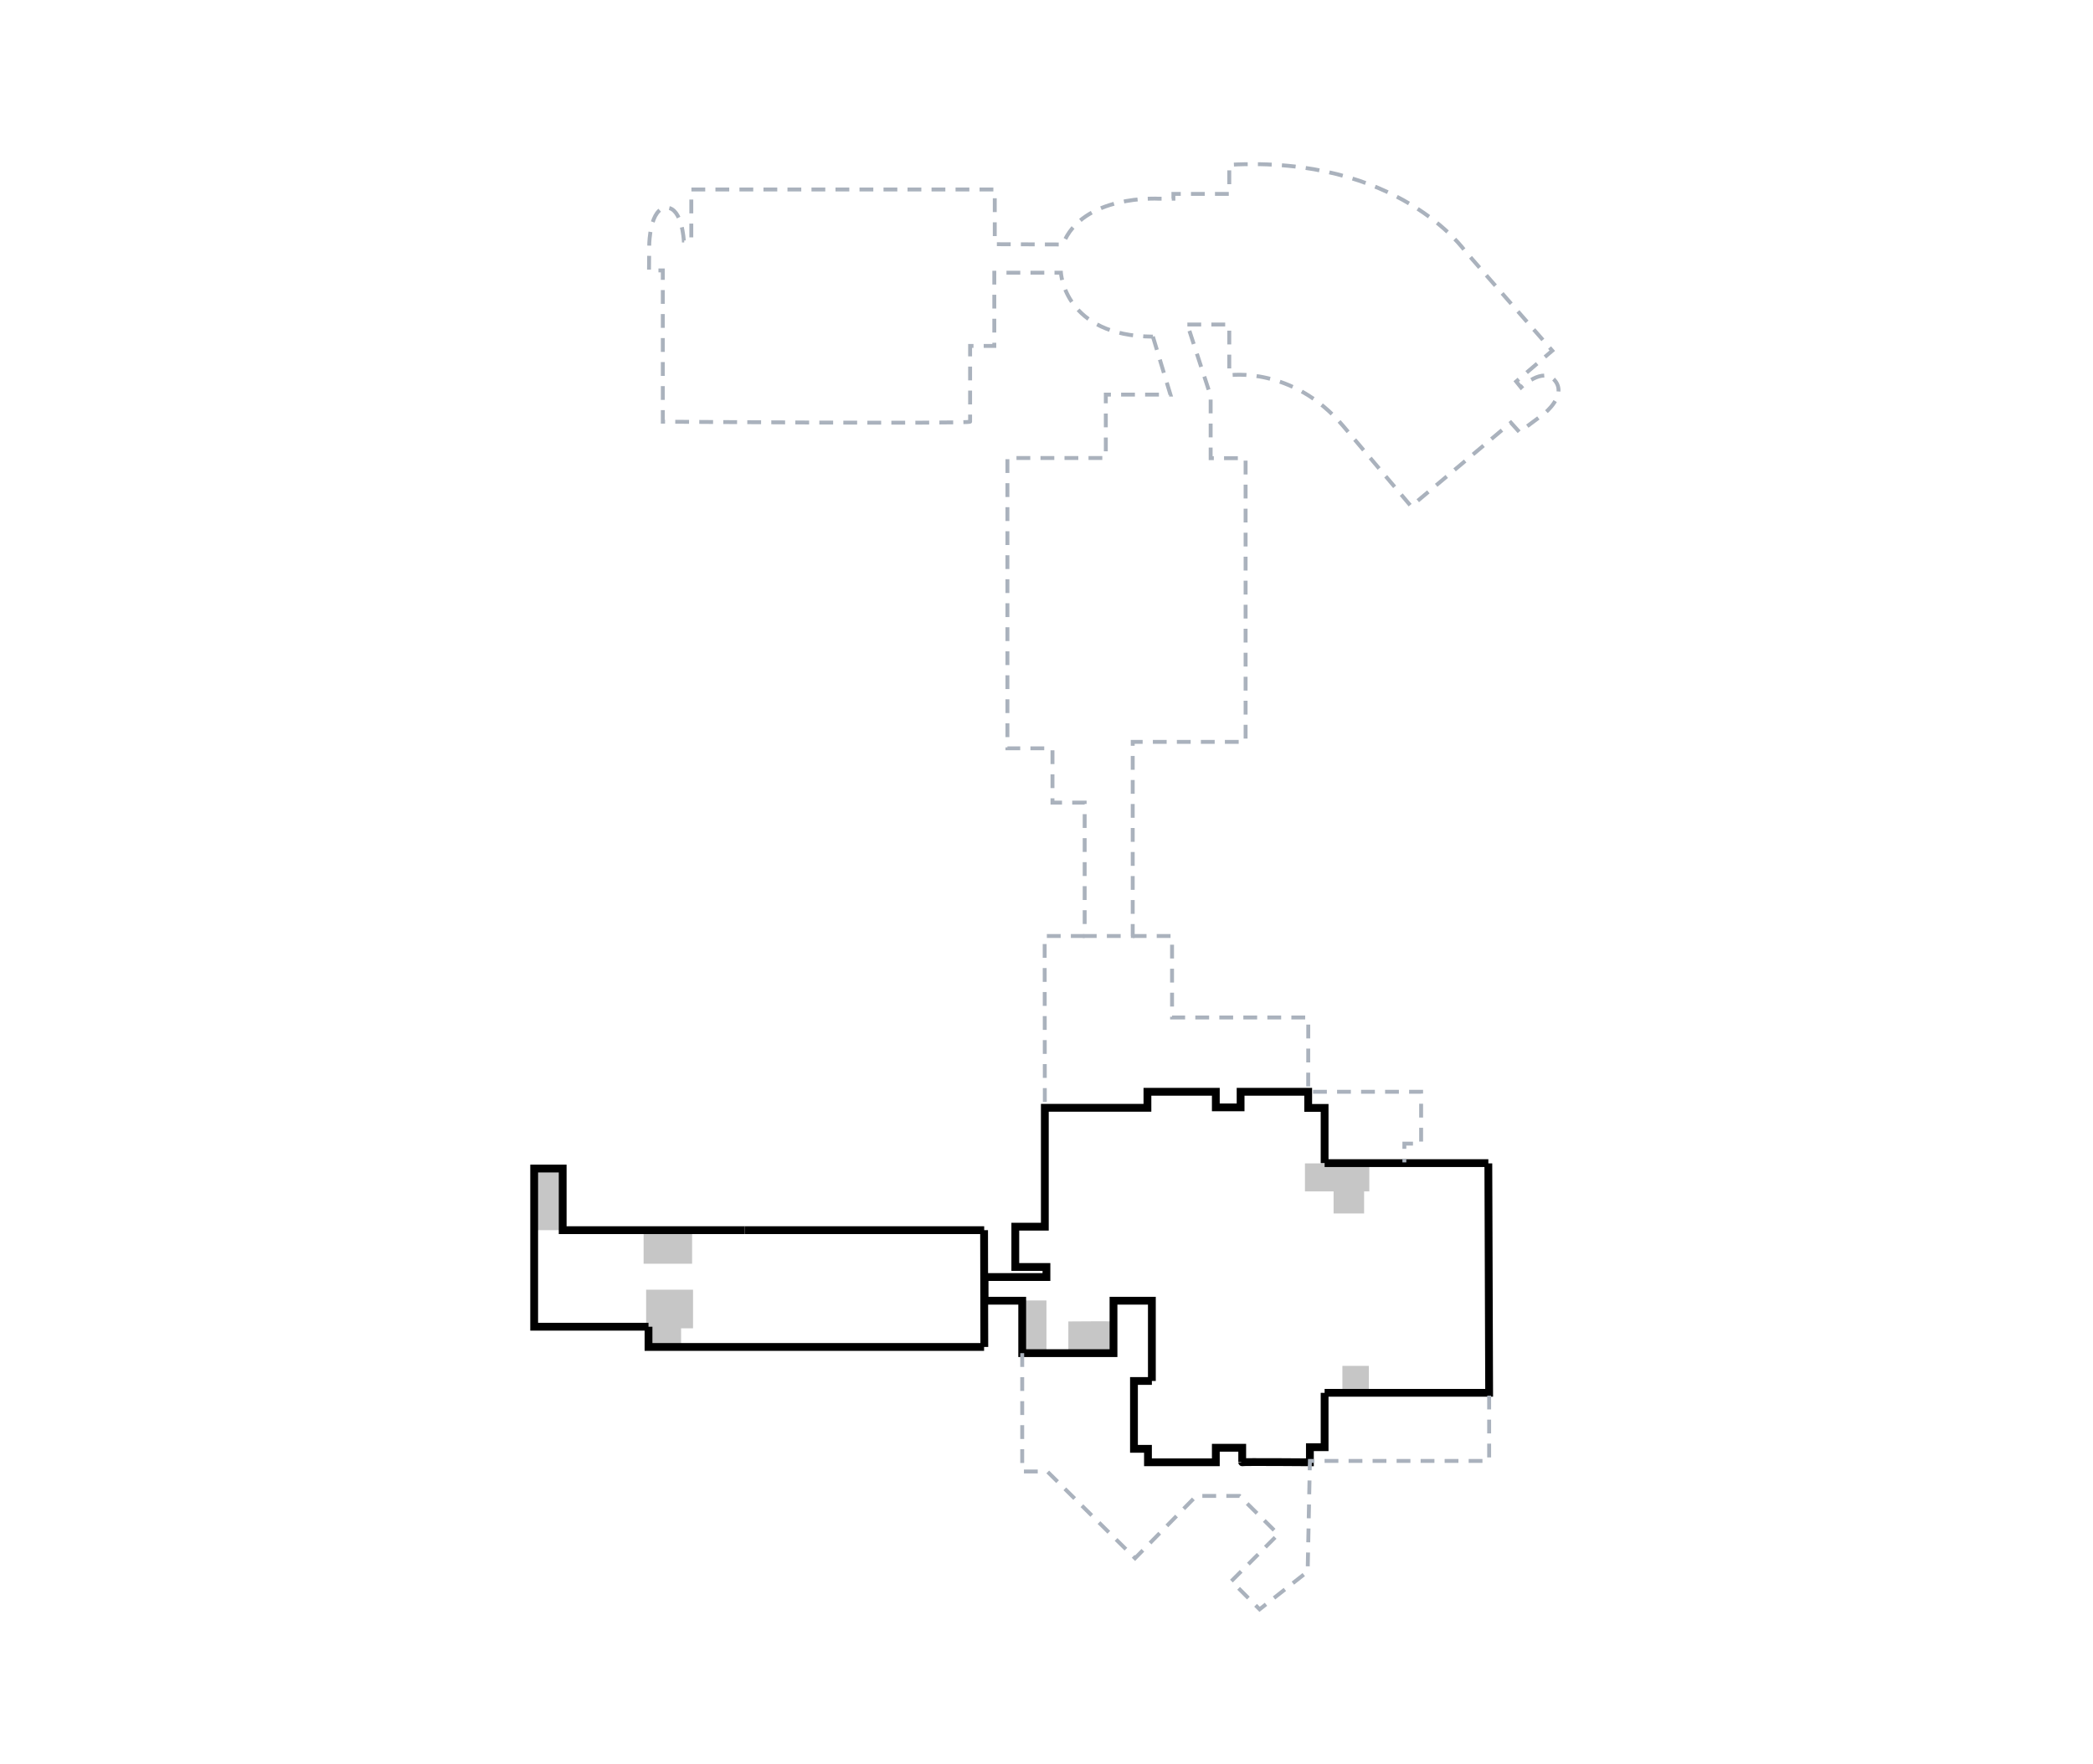
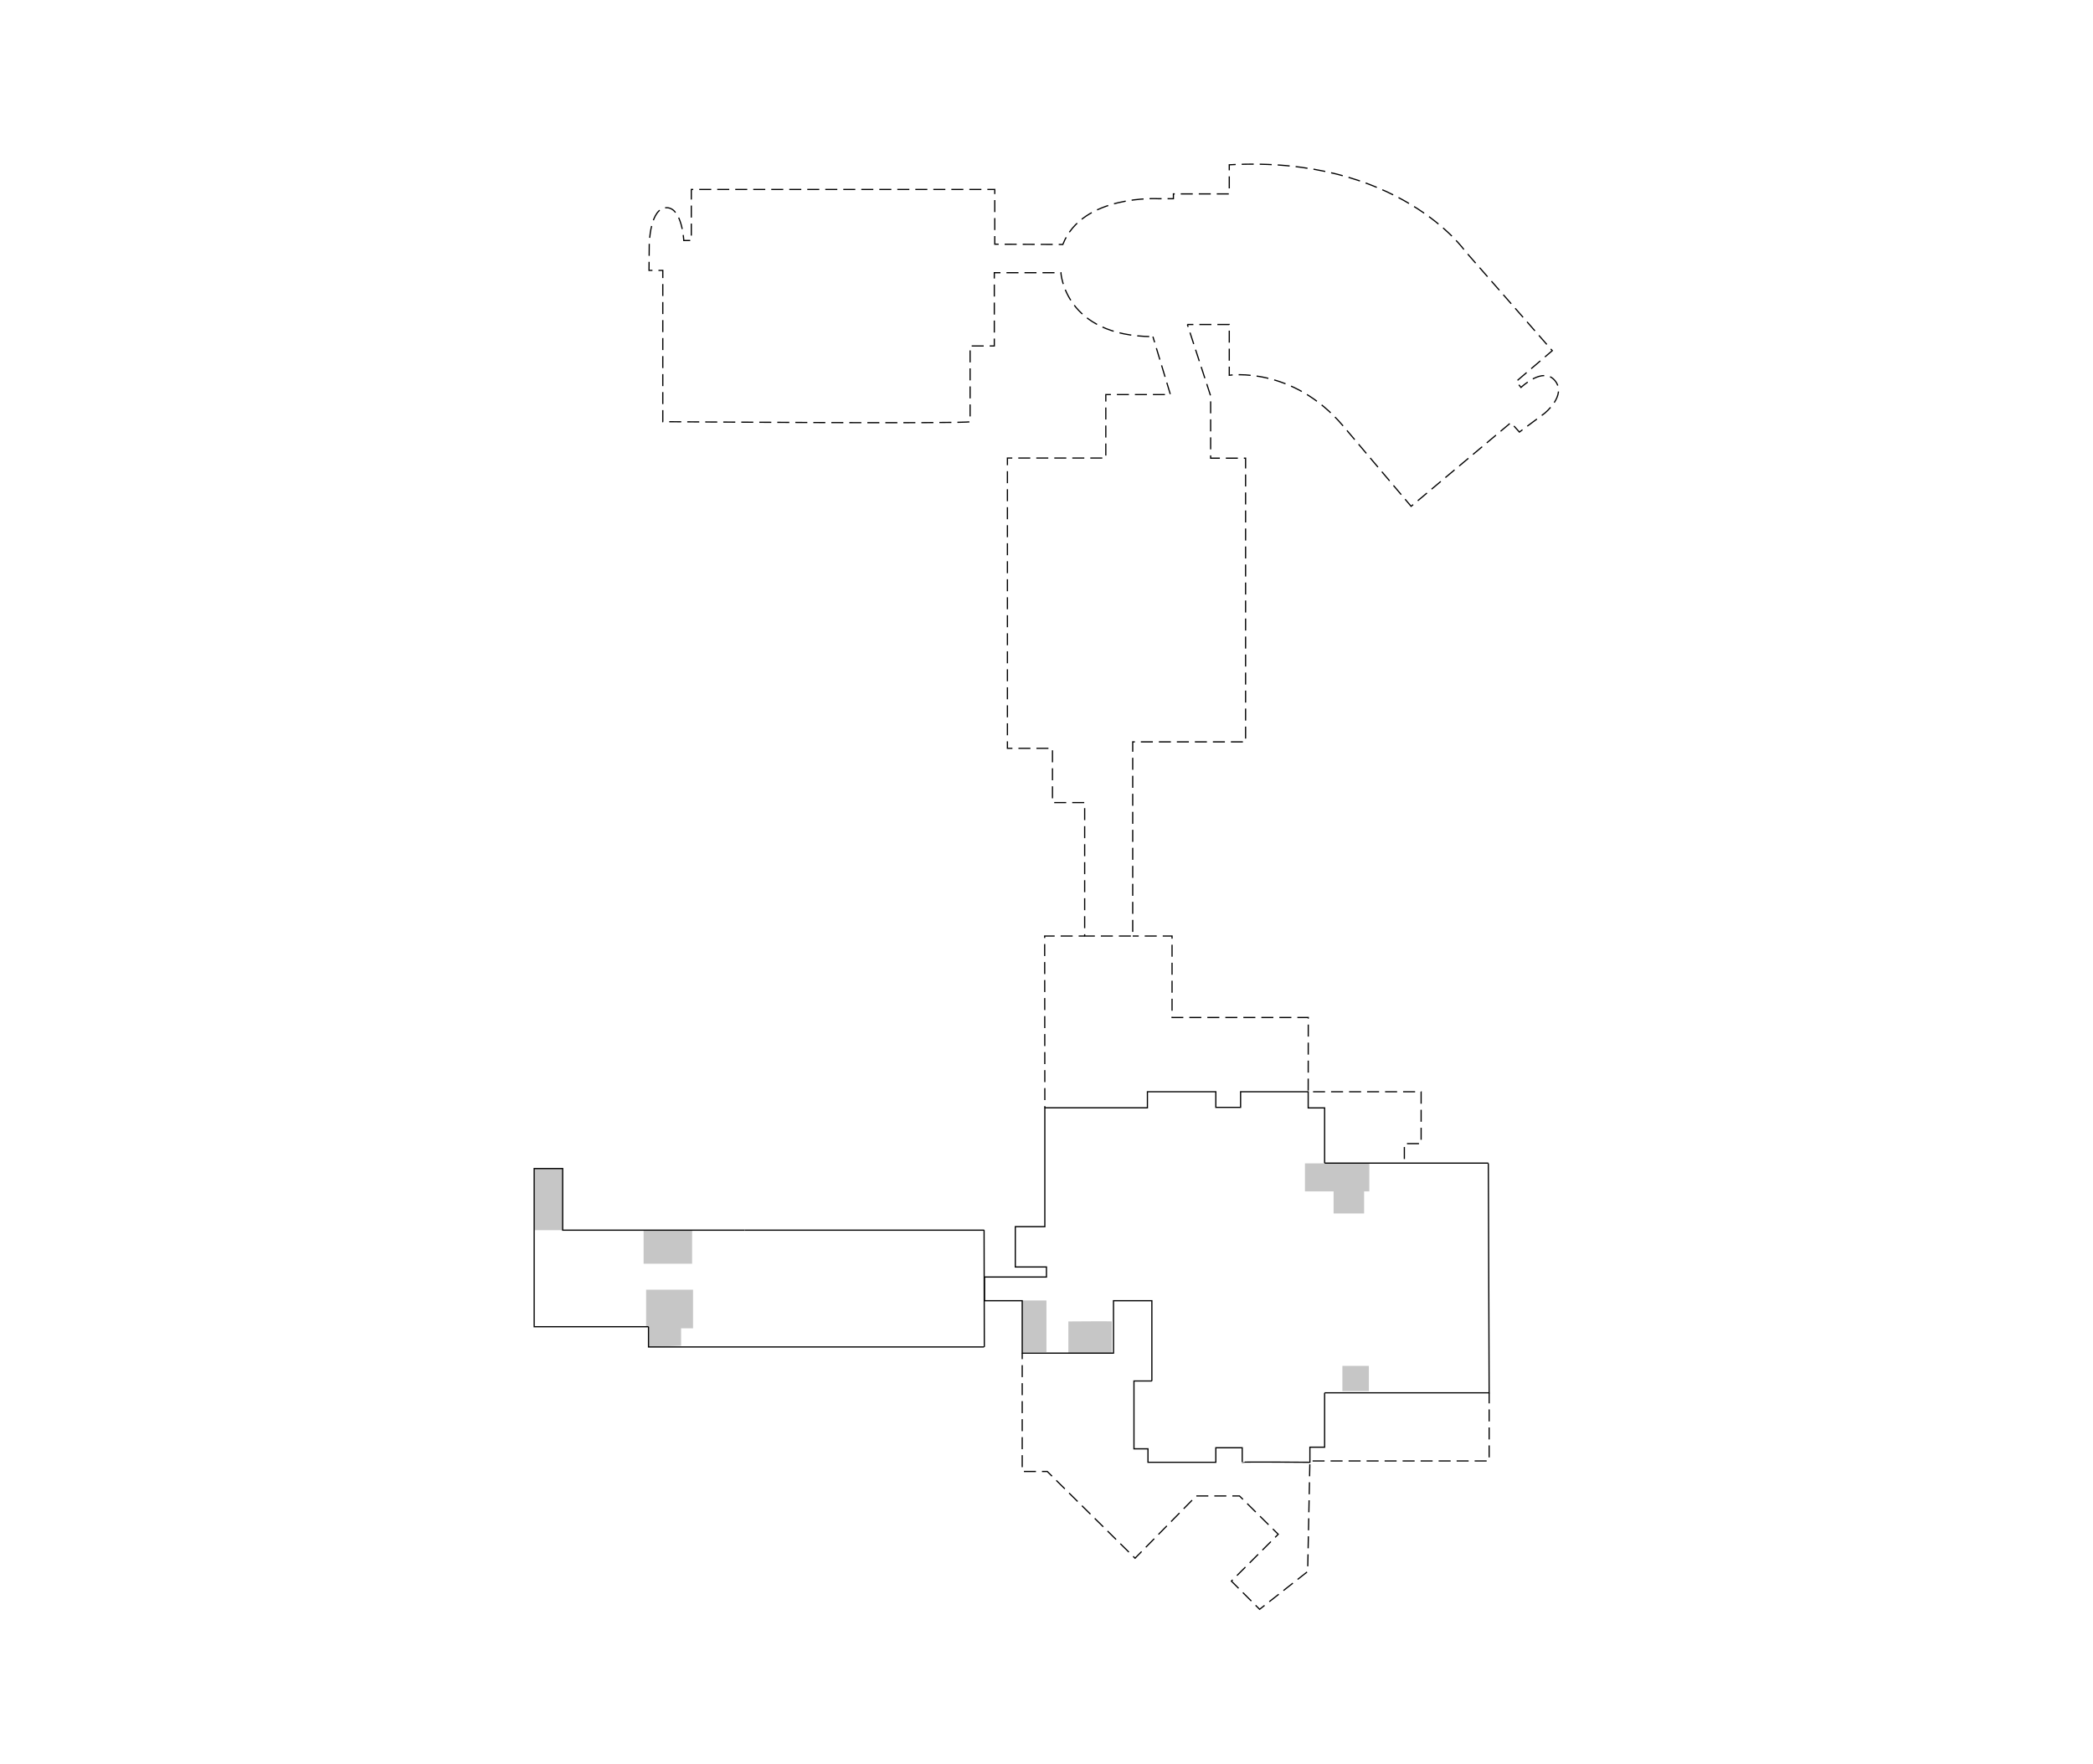
<svg xmlns="http://www.w3.org/2000/svg" id="Layer_1" data-name="Layer 1" viewBox="0 0 6973.28 5874.38">
  <defs>
    <style>
-     .cls-1 { fill: none; stroke: #000; stroke-miterlimit: 10; stroke-width: 26px; }
-     .cls-2 { fill: none; stroke: #aab2bd; stroke-miterlimit: 10; stroke-width: 13px; stroke-dasharray: 46 34; }
-     .cls-3 { fill: #c6c6c6; }
-   </style>
+       .cls-1, .cls-2 {
+         fill: none;
+         stroke: #000;
+         stroke-miterlimit: 10;
+         stroke-width: 4px;
+       }
+ 
+       .cls-2 {
+         stroke-dasharray: 0 0 0 0 0 0 20 20 20 0 0 0;
+       }
+ 
+       .cls-3 {
+         fill: #c6c6c6;
+       }
+     </style>
  </defs>
  <g id="EAST_WING_L3" data-name="EAST WING L3">
    <g id="Layer_6" data-name="Layer 6">
      <path class="cls-1" d="m4413.24,4640.4v181.25h-49.04v50.25s-225.49-1.79-225.49,0,0-48.44,0-48.44h-87.92v48.44h-226.08v-44.86h-46.65v-226.08h59.67" />
    </g>
    <g id="Layer_3" data-name="Layer 3">
      <rect class="cls-3" x="3405.72" y="4332.69" width="80.75" height="171.95" />
      <rect class="cls-3" x="4347.74" y="3876.02" width="214.42" height="93.31" />
      <rect class="cls-3" x="4443.15" y="3960.36" width="101.67" height="82.54" />
      <path class="cls-3" d="m3559.43,4508.23v-105.58s144.74-1.19,144.74,0v105.58h-144.74Z" />
      <rect class="cls-3" x="4472.45" y="4550.69" width="88.22" height="84.04" />
    </g>
    <g id="Layer_2" data-name="Layer 2">
      <polyline class="cls-1" points="3837.7 4600.94 3837.7 4333.58 3709.86 4333.58 3709.86 4508.23 3405.72 4508.23 3405.72 4333.58 3278.92 4333.58" />
      <polyline class="cls-1" points="4958.72 3876.02 4961.41 4640.4 4413.24 4640.4" />
      <line class="cls-1" x1="4958.72" y1="3875.13" x2="4413.24" y2="3875.13" />
      <path class="cls-1" d="m3280.11,4332.69c-.14-1.65,0-78.06,0-78.06h206.35v-33.49h-103.77v-134.28h98.39v-396.09h341.82v-53.39h227.88v52.04h82.54v-52.04h225.19v53.83h54.73v183.92" />
    </g>
  </g>
  <g id="WEST_WING_LEVEL_3" data-name="WEST WING LEVEL 3">
    <g id="Layer_3-2" data-name="Layer 3-2">
      <polygon class="cls-3" points="2269.17 4483.79 2269.17 4425.57 2309 4425.57 2309 4296.89 2152.74 4296.89 2152.74 4420.21 2160.66 4420.21 2160.66 4487.62 2269.17 4483.79" />
      <rect class="cls-3" x="2144.32" y="4098.51" width="161.62" height="111.83" />
      <rect class="cls-3" x="1779.72" y="3893.23" width="94.98" height="205.28" />
    </g>
    <g id="Layer_2-2" data-name="Layer 2-2">
      <line class="cls-1" x1="2481.34" y1="4098.51" x2="3279.04" y2="4098.51" />
      <polyline class="cls-1" points="2160.66 4420.21 1779.72 4420.21 1779.72 3893.23 1874.7 3893.23 1874.7 4098.51 2144.32 4098.51 2481.34 4098.51" />
      <polyline class="cls-1" points="3278.7 4487.62 2160.66 4487.62 2160.66 4420.21" />
      <line class="cls-1" x1="3278.7" y1="4098.51" x2="3279.47" y2="4487.62" />
    </g>
  </g>
  <g id="LEVEL_4_DASH" data-name="LEVEL 4 DASH">
    <polyline class="cls-2" points="3841.14 1121.53 3899.5 1314.62 3684.27 1314.62 3684.27 1526.02 3356.44 1526.02 3356.44 2493.18 3506.56 2493.18 3506.56 2673.95 3613.8 2673.95 3613.8 3118.52 3773.9 3118.52 3773.9 2471.74 4149.97 2471.74 4149.97 1526.55 4033.54 1526.55 4033.54 1319.22 3955.97 1081.17" />
    <polyline class="cls-2" points="3613.8 3118.52 3480.51 3118.52 3481.09 3690.77" />
    <polyline class="cls-2" points="3773.9 3118.52 3904.95 3118.52 3904.95 3389.95 4358.81 3389.95 4358.51 3637.37 4734.78 3637.37 4734.78 3810.18 4678.93 3810.18 4678.93 3872.68" />
    <polyline class="cls-2" points="3405.72 4508.23 3405.72 4902.45 3489.15 4902.45 3781.72 5191.48 3985.64 4984.02 4129.66 4984.02 4258.71 5111.69 4102.67 5267.72 4196.66 5361.7 4356.77 5235.81 4364.21 4867.4 4961.41 4867.4 4961.41 4640.4" />
  </g>
  <g id="DASH_5" data-name="DASH 5">
    <path class="cls-2" d="m3955.97,1081.17h139.61v169.11s209.75-31.66,379.51,169.02,226.36,267.59,226.36,267.59l332.43-278.81,28.34,31.4,83.57-62.19s74.98-59.84,35.15-108.86-113.35,22.46-113.35,22.46l-16.08-19.91,120.24-102.64-290.8-332.29s-222.39-318.55-785.37-287v96.9h-186.12v16.09h-49.03s-254.28-15.06-319.4,152.43l-226.74-.91v-182.3h-1011.06v170.05h-25.02s-5.5-107.82-56.17-109.28c-56.93-1.64-58.91,121.53-58.91,121.53l-.83,87.32h45.96v504s1023.83,7.77,1023.83,0v-252.25h80.67v-244.09h221.88s11.47,211.64,306.5,213" />
  </g>
</svg>
